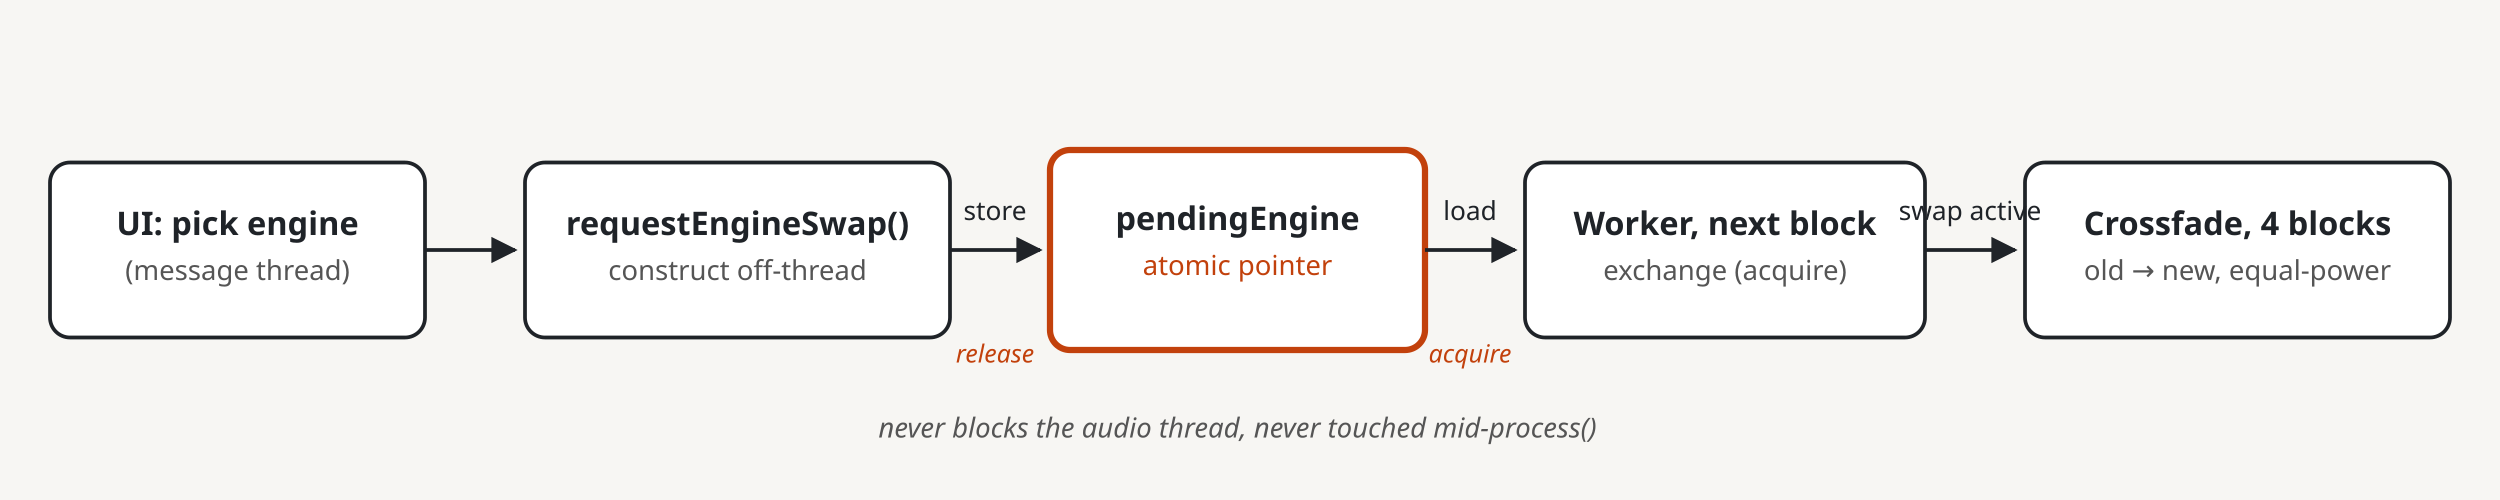
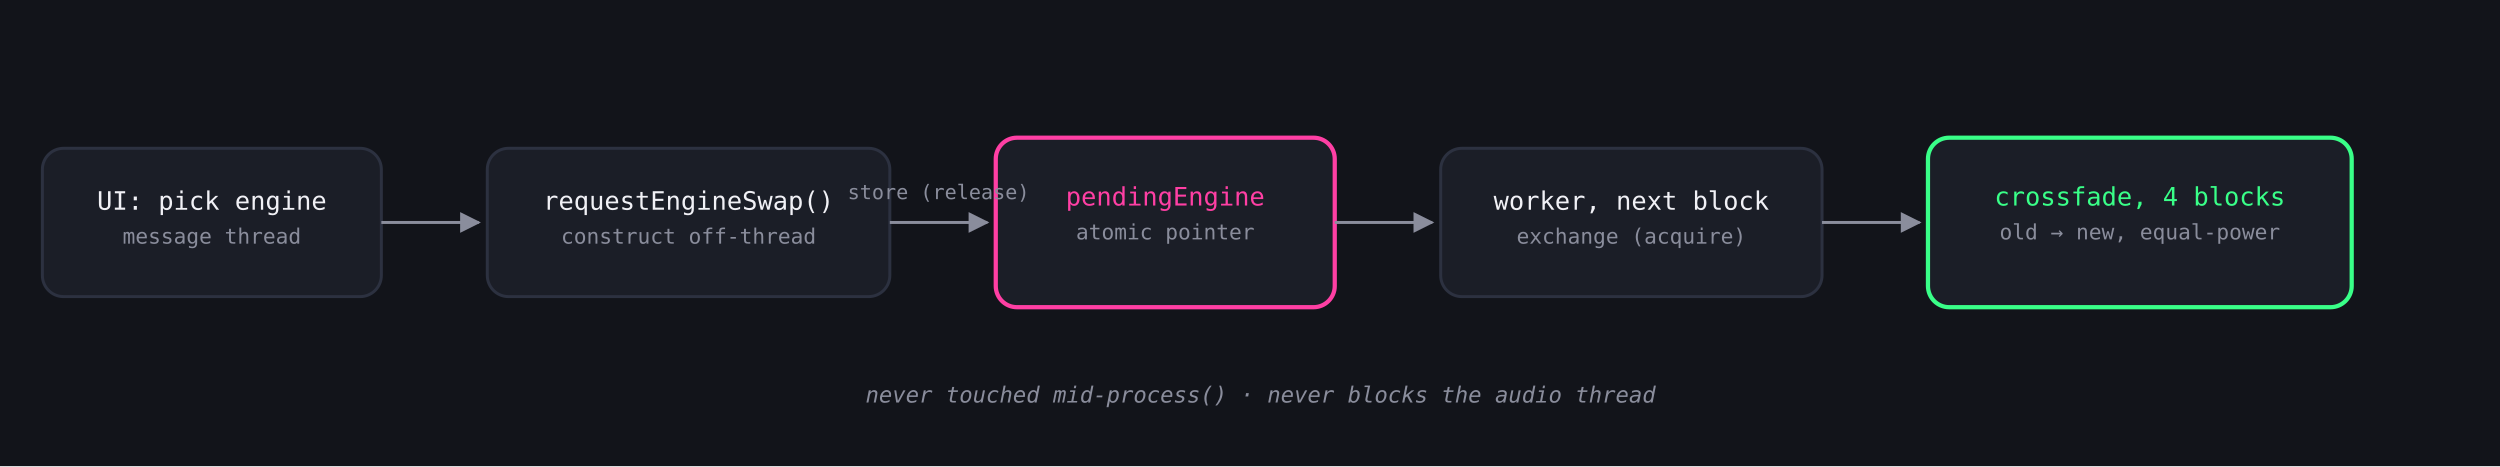
- <svg xmlns="http://www.w3.org/2000/svg" viewBox="0 0 1000 200" role="img" aria-label="Engine hot-swap: a new engine is stored into one atomic pointer, picked up by the worker thread between blocks, then blended in via a crossfade over four blocks.">
+ <svg xmlns="http://www.w3.org/2000/svg" viewBox="0 0 1180 220" role="img" aria-label="The UI picks an engine, which is constructed off the audio thread and stored into one atomic pointer. The worker thread picks it up on its next block via an acquire exchange, then crossfades from the old engine to the new one over four blocks, equal-power.">
  <defs>
-     <marker id="arrow2" viewBox="0 0 10 10" refX="9" refY="5" markerWidth="7" markerHeight="7" orient="auto-start-reverse">
-       <path d="M0,0 L10,5 L0,10 z" fill="#1f2328" />
+     <marker id="arrow3" viewBox="0 0 10 10" refX="9" refY="5" markerWidth="7" markerHeight="7" orient="auto-start-reverse">
+       <path d="M0,0 L10,5 L0,10 z" fill="#8a8d9c" />
    </marker>
  </defs>
-   <rect x="0" y="0" width="1000" height="200" fill="#f7f6f3" />
-   <rect x="20" y="65" width="150" height="70" rx="8" fill="#ffffff" stroke="#1f2328" stroke-width="1.5" />
-   <text x="95" y="94" text-anchor="middle" font-family="sans-serif" font-size="13" font-weight="600" fill="#1f2328">UI: pick engine</text>
-   <text x="95" y="112" text-anchor="middle" font-family="sans-serif" font-size="11" fill="#555">(message thread)</text>
-   <rect x="210" y="65" width="170" height="70" rx="8" fill="#ffffff" stroke="#1f2328" stroke-width="1.5" />
-   <text x="295" y="94" text-anchor="middle" font-family="sans-serif" font-size="13" font-weight="600" fill="#1f2328">requestEngineSwap()</text>
-   <text x="295" y="112" text-anchor="middle" font-family="sans-serif" font-size="11" fill="#555">construct off-thread</text>
-   <rect x="420" y="60" width="150" height="80" rx="8" fill="#ffffff" stroke="#c2410c" stroke-width="2.5" />
-   <text x="495" y="92" text-anchor="middle" font-family="sans-serif" font-size="13" font-weight="600" fill="#1f2328">pendingEngine</text>
-   <text x="495" y="110" text-anchor="middle" font-family="sans-serif" font-size="11" fill="#c2410c">atomic pointer</text>
-   <rect x="610" y="65" width="160" height="70" rx="8" fill="#ffffff" stroke="#1f2328" stroke-width="1.5" />
-   <text x="690" y="94" text-anchor="middle" font-family="sans-serif" font-size="13" font-weight="600" fill="#1f2328">Worker, next block</text>
-   <text x="690" y="112" text-anchor="middle" font-family="sans-serif" font-size="11" fill="#555">exchange (acquire)</text>
-   <rect x="810" y="65" width="170" height="70" rx="8" fill="#ffffff" stroke="#1f2328" stroke-width="1.5" />
-   <text x="895" y="94" text-anchor="middle" font-family="sans-serif" font-size="13" font-weight="600" fill="#1f2328">Crossfade, 4 blocks</text>
-   <text x="895" y="112" text-anchor="middle" font-family="sans-serif" font-size="11" fill="#555">old → new, equal-power</text>
-   <line x1="170" y1="100" x2="206" y2="100" stroke="#1f2328" stroke-width="1.5" marker-end="url(#arrow2)" />
-   <line x1="380" y1="100" x2="416" y2="100" stroke="#1f2328" stroke-width="1.5" marker-end="url(#arrow2)" />
-   <text x="398" y="88" text-anchor="middle" font-family="sans-serif" font-size="10.5" fill="#1f2328">store</text>
-   <text x="398" y="145" text-anchor="middle" font-family="sans-serif" font-size="10" font-style="italic" fill="#c2410c">release</text>
-   <line x1="570" y1="100" x2="606" y2="100" stroke="#1f2328" stroke-width="1.5" marker-end="url(#arrow2)" />
-   <text x="588" y="88" text-anchor="middle" font-family="sans-serif" font-size="10.5" fill="#1f2328">load</text>
-   <text x="588" y="145" text-anchor="middle" font-family="sans-serif" font-size="10" font-style="italic" fill="#c2410c">acquire</text>
-   <line x1="770" y1="100" x2="806" y2="100" stroke="#1f2328" stroke-width="1.5" marker-end="url(#arrow2)" />
-   <text x="788" y="88" text-anchor="middle" font-family="sans-serif" font-size="10.5" fill="#1f2328">swap active</text>
-   <text x="495" y="175" text-anchor="middle" font-family="sans-serif" font-size="11" font-style="italic" fill="#555">never blocks the audio thread, never touched mid-process()</text>
+   <rect x="0" y="0" width="1180" height="220" fill="#12141a" />
+   <rect x="20" y="70" width="160" height="70" rx="10" fill="#1b1e27" stroke="#2c3140" stroke-width="1.4" />
+   <text x="100" y="99" text-anchor="middle" font-family="ui-monospace,Menlo,Consolas,monospace" font-size="12" fill="#f1f1f6">UI: pick engine</text>
+   <text x="100" y="115" text-anchor="middle" font-family="ui-monospace,Menlo,Consolas,monospace" font-size="10" fill="#8a8d9c">message thread</text>
+   <rect x="230" y="70" width="190" height="70" rx="10" fill="#1b1e27" stroke="#2c3140" stroke-width="1.4" />
+   <text x="325" y="99" text-anchor="middle" font-family="ui-monospace,Menlo,Consolas,monospace" font-size="12" fill="#f1f1f6">requestEngineSwap()</text>
+   <text x="325" y="115" text-anchor="middle" font-family="ui-monospace,Menlo,Consolas,monospace" font-size="10" fill="#8a8d9c">construct off-thread</text>
+   <rect x="470" y="65" width="160" height="80" rx="10" fill="#1b1e27" stroke="#ff3fa4" stroke-width="2" />
+   <text x="550" y="97" text-anchor="middle" font-family="ui-monospace,Menlo,Consolas,monospace" font-size="12" fill="#ff3fa4">pendingEngine</text>
+   <text x="550" y="113" text-anchor="middle" font-family="ui-monospace,Menlo,Consolas,monospace" font-size="10" fill="#8a8d9c">atomic pointer</text>
+   <rect x="680" y="70" width="180" height="70" rx="10" fill="#1b1e27" stroke="#2c3140" stroke-width="1.4" />
+   <text x="770" y="99" text-anchor="middle" font-family="ui-monospace,Menlo,Consolas,monospace" font-size="12" fill="#f1f1f6">worker, next block</text>
+   <text x="770" y="115" text-anchor="middle" font-family="ui-monospace,Menlo,Consolas,monospace" font-size="10" fill="#8a8d9c">exchange (acquire)</text>
+   <rect x="910" y="65" width="200" height="80" rx="10" fill="#1b1e27" stroke="#39ff88" stroke-width="2" />
+   <text x="1010" y="97" text-anchor="middle" font-family="ui-monospace,Menlo,Consolas,monospace" font-size="12" fill="#39ff88">crossfade, 4 blocks</text>
+   <text x="1010" y="113" text-anchor="middle" font-family="ui-monospace,Menlo,Consolas,monospace" font-size="10" fill="#8a8d9c">old → new, equal-power</text>
+   <line x1="180" y1="105" x2="226" y2="105" stroke="#8a8d9c" stroke-width="1.4" marker-end="url(#arrow3)" />
+   <line x1="420" y1="105" x2="466" y2="105" stroke="#8a8d9c" stroke-width="1.4" marker-end="url(#arrow3)" />
+   <text x="443" y="94" text-anchor="middle" font-family="ui-monospace,Menlo,Consolas,monospace" font-size="9.5" fill="#8a8d9c">store (release)</text>
+   <line x1="630" y1="105" x2="676" y2="105" stroke="#8a8d9c" stroke-width="1.4" marker-end="url(#arrow3)" />
+   <line x1="860" y1="105" x2="906" y2="105" stroke="#8a8d9c" stroke-width="1.4" marker-end="url(#arrow3)" />
+   <text x="595" y="190" text-anchor="middle" font-family="ui-monospace,Menlo,Consolas,monospace" font-size="10.5" font-style="italic" fill="#8a8d9c">never touched mid-process() · never blocks the audio thread</text>
</svg>
